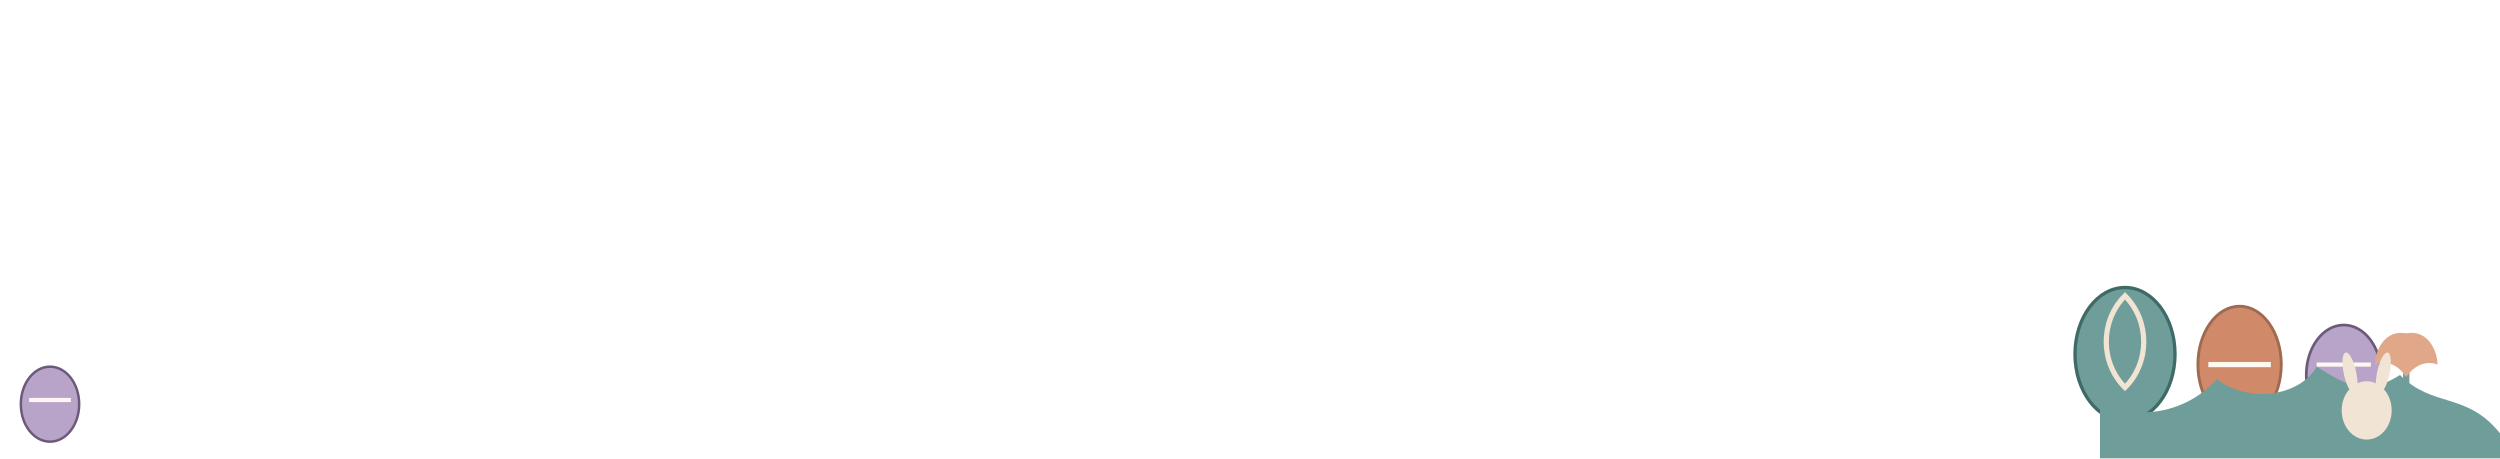
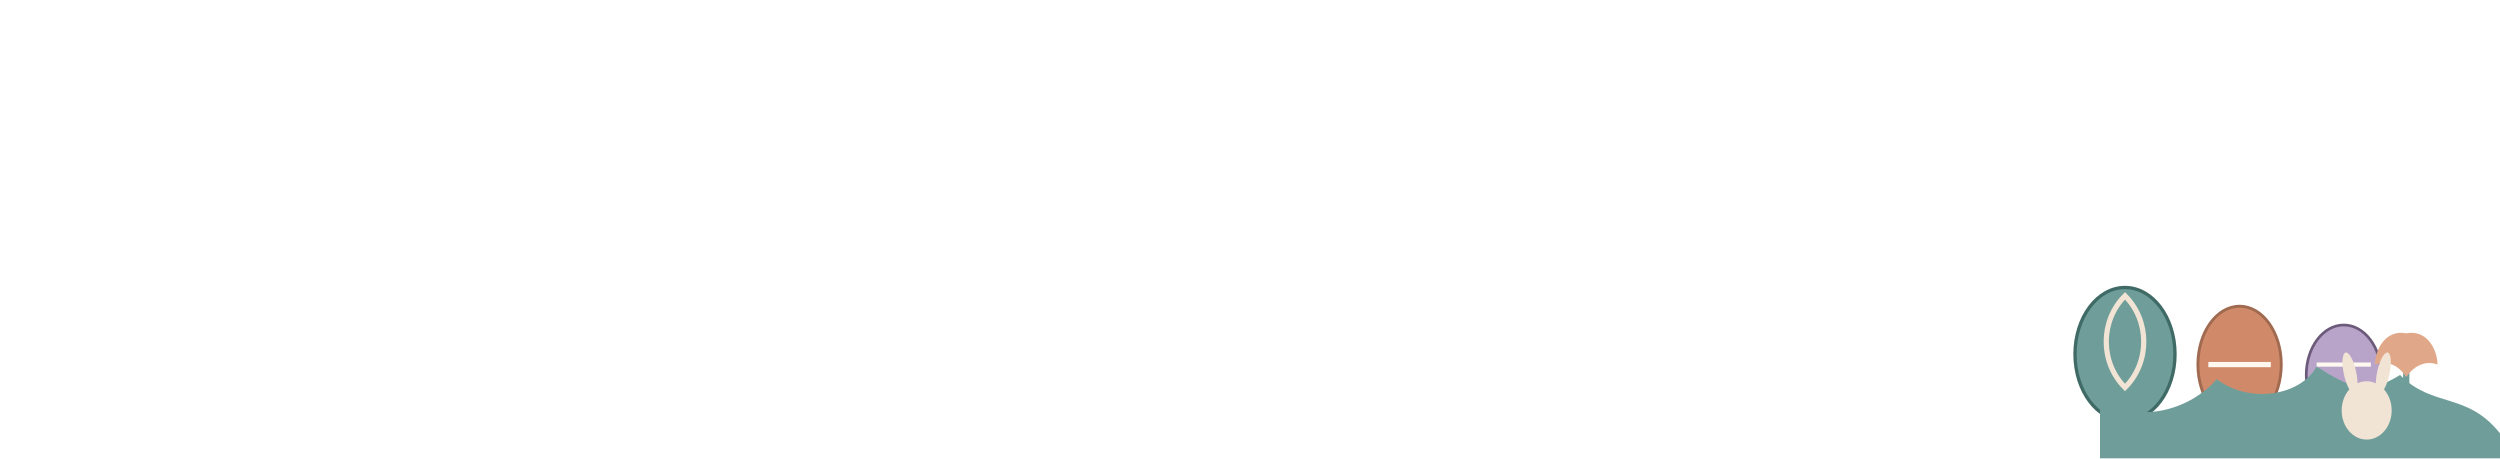
<svg xmlns="http://www.w3.org/2000/svg" viewBox="0 0 1200 220" fill="none" aria-hidden="true">
-   <g transform="translate(6,170)">
-     <ellipse cx="18" cy="24" rx="14" ry="18" fill="#b8a4c8" stroke="#6b5a7a" stroke-width="1.2" />
-     <path stroke="#fff8f0" stroke-width="2" d="M8 22h20" />
-   </g>
  <g transform="translate(980,120)">
    <ellipse cx="40" cy="50" rx="24" ry="32" fill="#6f9e9a" stroke="#3f6a66" stroke-width="1.6" />
    <path stroke="#f2e4d4" stroke-width="2.5" fill="none" d="M40 22c12 12 12 32 0 44c-12-12-12-32 0-44z" />
    <ellipse cx="95" cy="55" rx="20" ry="28" fill="#d08a6a" stroke="#a06a50" stroke-width="1.4" />
    <path stroke="#fff8f0" stroke-width="2.5" d="M80 55h30" />
    <ellipse cx="145" cy="60" rx="18" ry="24" fill="#b8a4c8" stroke="#6b5a7a" stroke-width="1.3" />
    <path stroke="#fff8f0" stroke-width="2" d="M132 55h26M136 65h18" />
    <path stroke="#6f9e9a" stroke-width="3" d="M175 85v-42" />
    <path fill="#e0a888" d="M175 40c-10-2-15 8-15 15 6-2 11 0 15 6 4-6 10-8 15-6 0-7-5-17-15-15z" />
  </g>
  <path fill="#6f9e9a" d="M1200 208c-16-20-32-12-48-28-16 10-24 6-40-4-8 14-32 18-48 6-12 14-36 22-56 10V220H1200z" />
  <g fill="#f2e4d4" transform="translate(1120,175)">
    <ellipse cx="16" cy="22" rx="12" ry="14" />
    <ellipse cx="8" cy="4" rx="3" ry="10" transform="rotate(-12 8 4)" />
    <ellipse cx="24" cy="4" rx="3" ry="10" transform="rotate(12 24 4)" />
  </g>
</svg>
